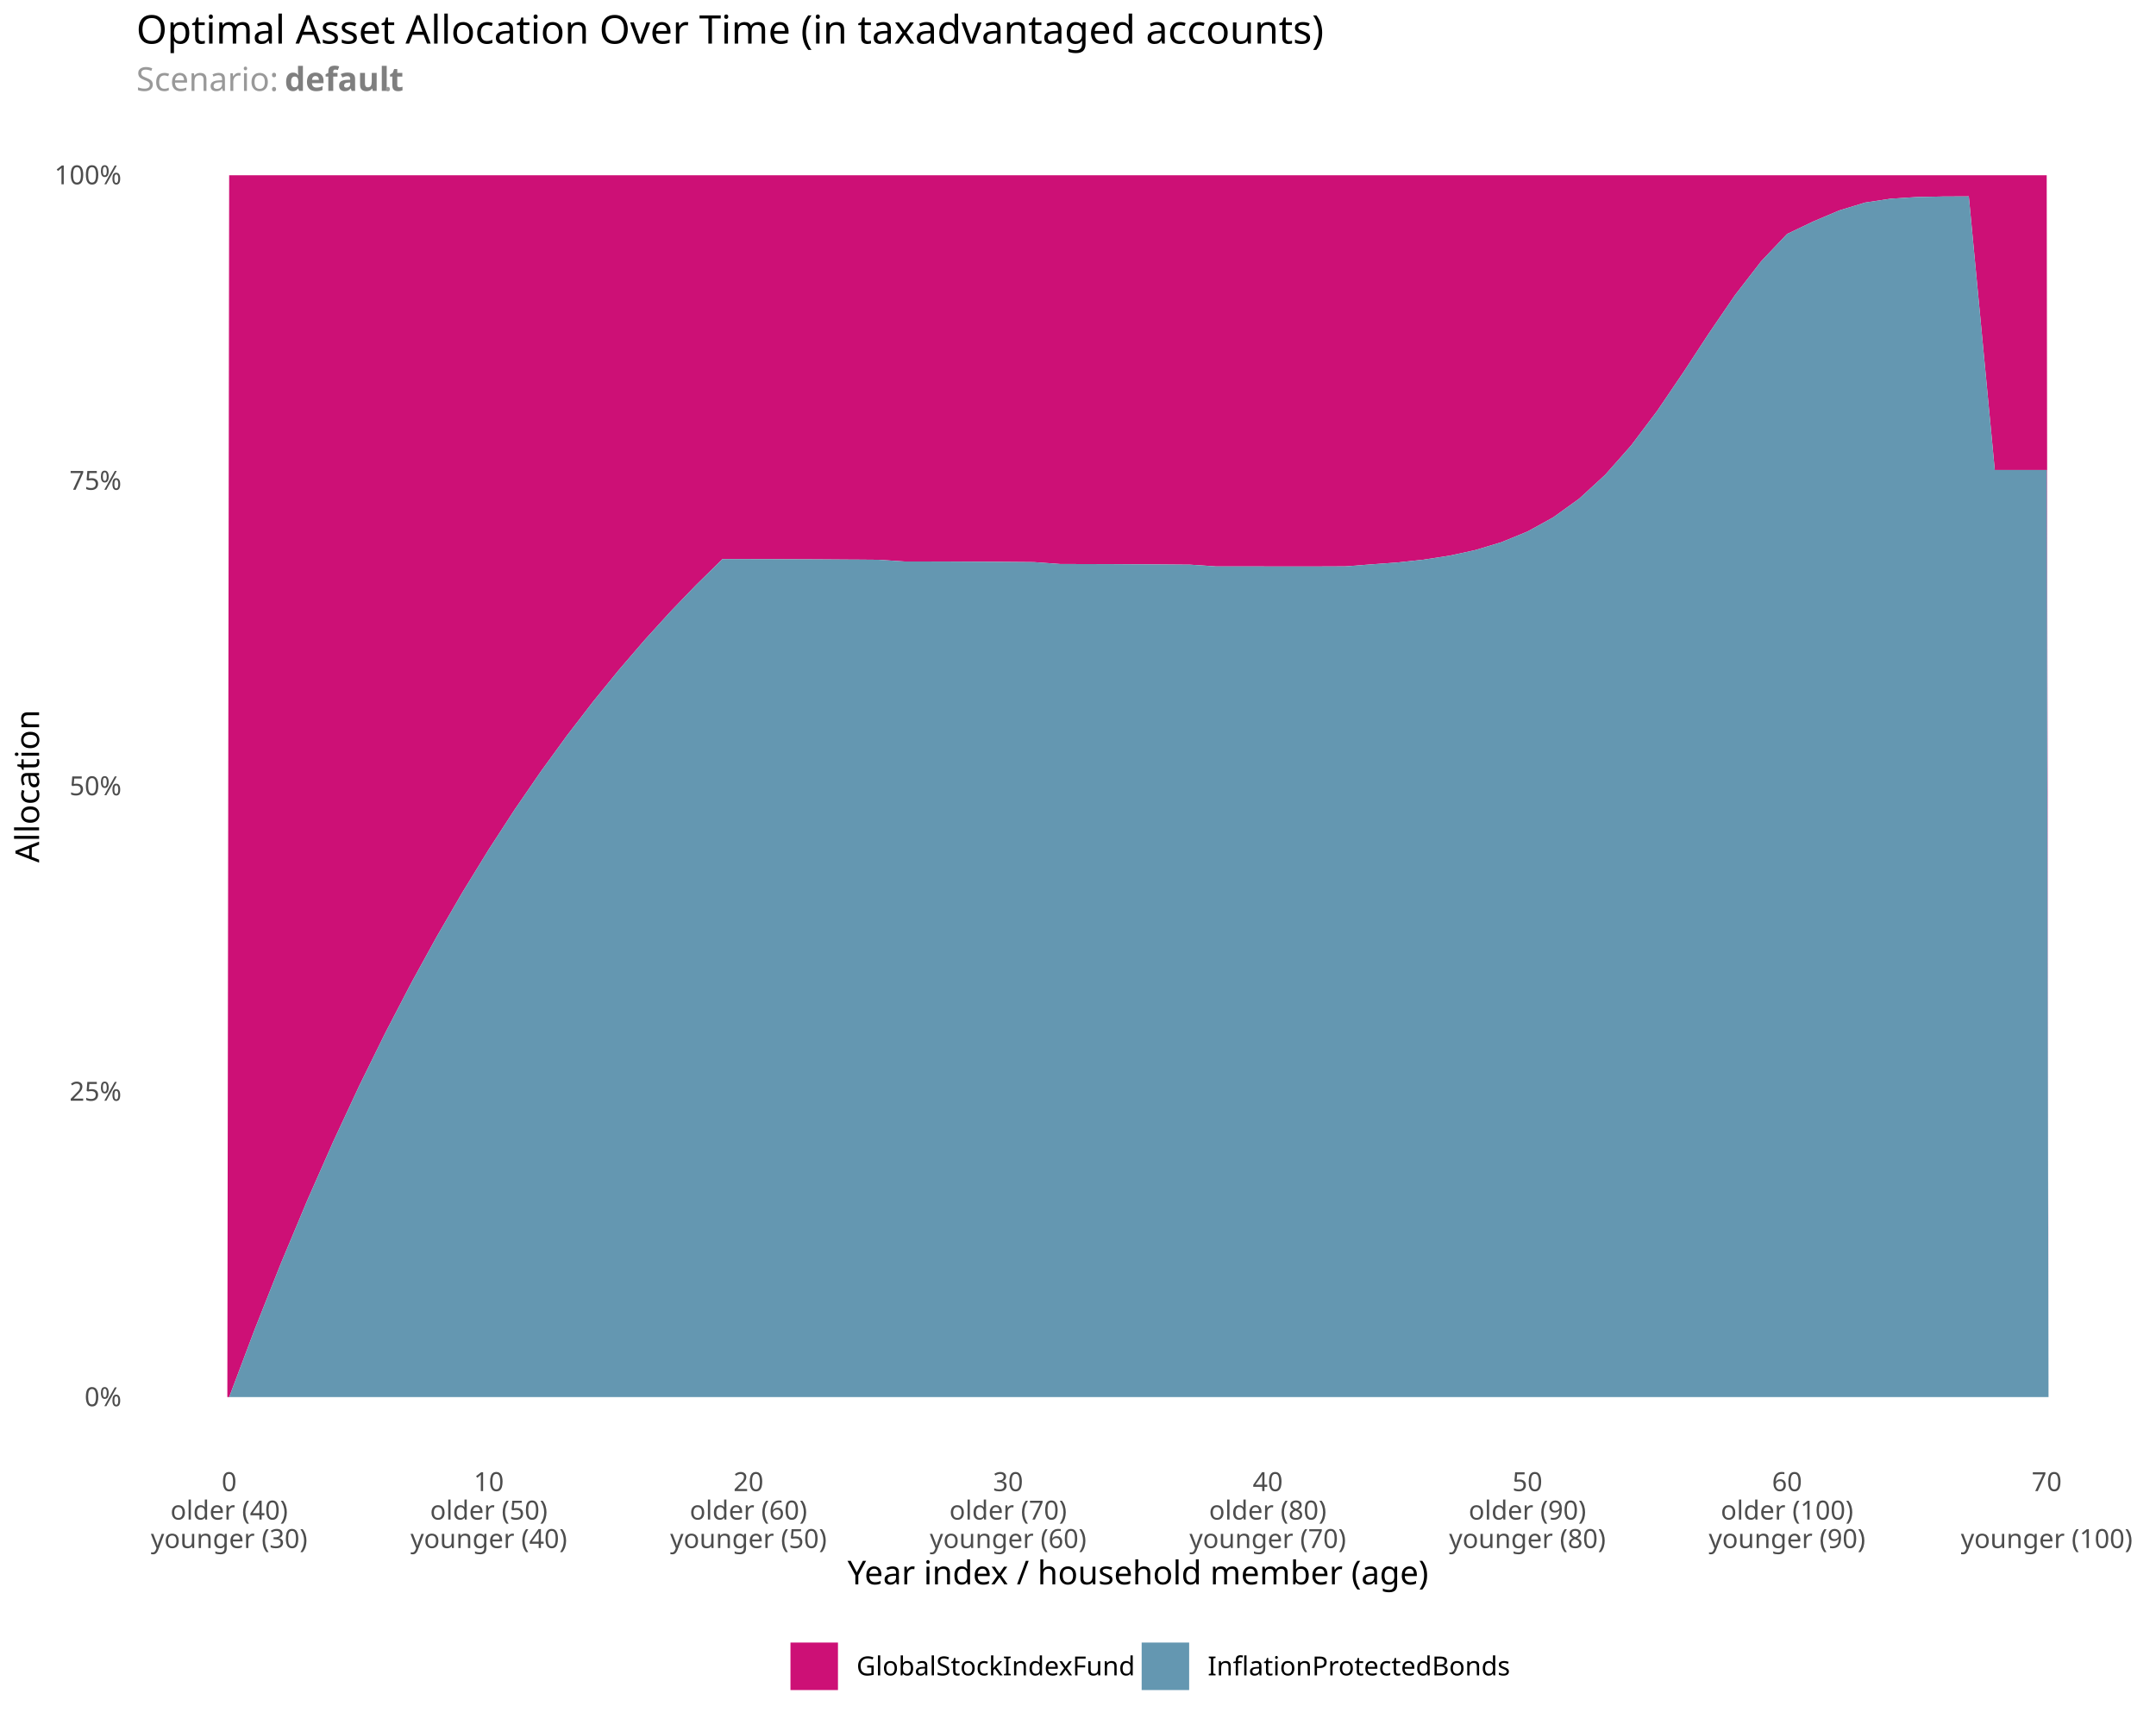
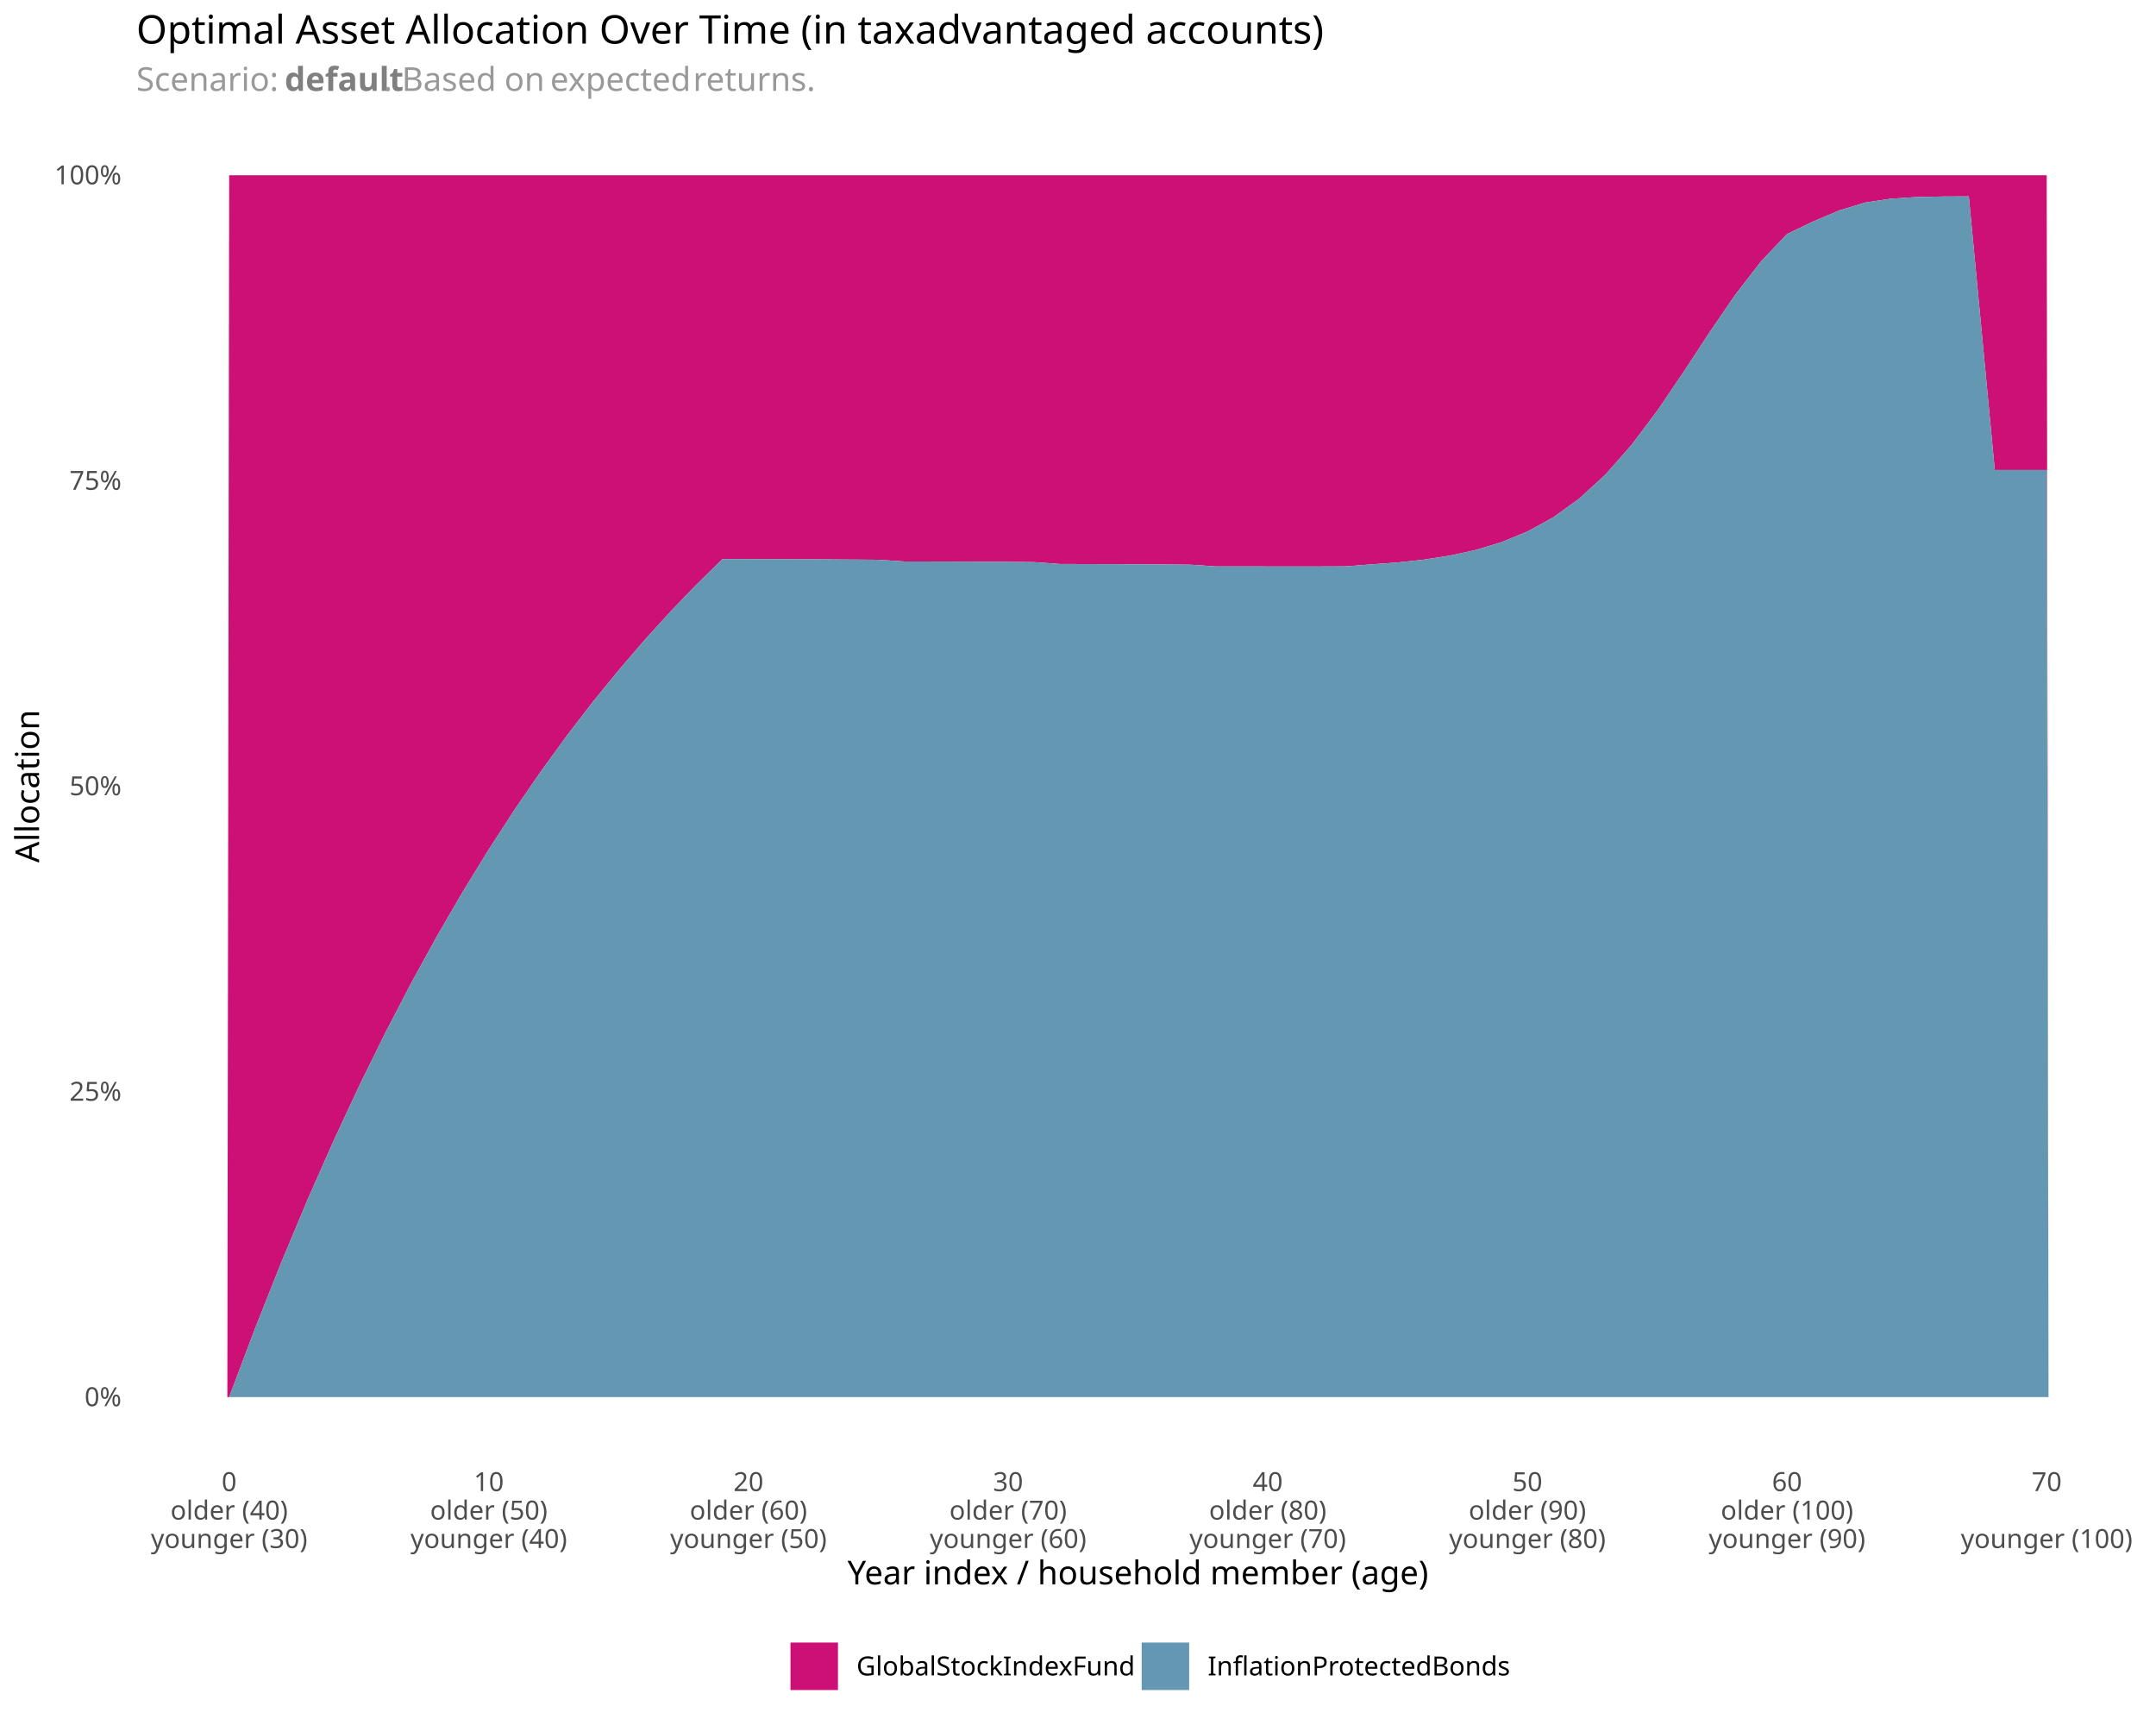
<svg xmlns="http://www.w3.org/2000/svg" class="svglite" data-engine-version="2.0" width="720.00pt" height="576.00pt" viewBox="0 0 720.00 576.00">
  <defs>
    <style type="text/css">
    .svglite line, .svglite polyline, .svglite polygon, .svglite path, .svglite rect, .svglite circle {
      fill: none;
      stroke: #000000;
      stroke-linecap: round;
      stroke-linejoin: round;
      stroke-miterlimit: 10.00;
    }
  </style>
  </defs>
  <rect width="100%" height="100%" style="stroke: none; fill: #FFFFFF;" />
  <defs>
    <clipPath id="cpMC4wMHw3MjAuMDB8MC4wMHw1NzYuMDA=">
      <rect x="0.00" y="0.00" width="720.00" height="576.00" />
    </clipPath>
  </defs>
  <g clip-path="url(#cpMC4wMHw3MjAuMDB8MC4wMHw1NzYuMDA=)">
</g>
  <defs>
    <clipPath id="cpNDUuNTF8NzE0LjUyfDM4LjEyfDQ4Ni45MQ==">
      <rect x="45.51" y="38.12" width="669.01" height="448.79" />
    </clipPath>
  </defs>
  <g clip-path="url(#cpNDUuNTF8NzE0LjUyfDM4LjEyfDQ4Ni45MQ==)">
    <polygon points="76.53,58.52 77.14,58.52 84.59,58.52 85.20,58.52 85.81,58.52 93.26,58.52 93.87,58.52 94.48,58.52 101.94,58.52 102.54,58.52 103.15,58.52 110.61,58.52 111.21,58.52 111.82,58.52 119.28,58.52 119.88,58.52 120.49,58.52 127.95,58.52 128.56,58.52 129.16,58.52 136.62,58.52 137.23,58.52 137.83,58.52 145.29,58.52 145.90,58.52 146.51,58.52 153.96,58.52 154.57,58.52 155.18,58.52 162.63,58.52 163.24,58.52 163.85,58.52 171.30,58.52 171.91,58.52 172.52,58.52 179.98,58.52 180.58,58.52 181.19,58.52 188.65,58.52 189.25,58.52 189.86,58.52 197.32,58.52 197.92,58.52 198.53,58.52 205.99,58.52 206.60,58.52 207.20,58.52 214.66,58.52 215.27,58.52 215.87,58.52 223.33,58.52 223.94,58.52 224.54,58.52 232.00,58.52 232.61,58.52 233.22,58.52 240.67,58.52 241.28,58.52 241.89,58.52 249.34,58.52 249.95,58.52 250.56,58.52 258.01,58.52 258.62,58.52 259.23,58.52 266.69,58.52 267.29,58.52 267.90,58.52 275.36,58.52 275.96,58.52 276.57,58.52 284.03,58.52 284.64,58.52 285.24,58.52 292.70,58.52 293.31,58.52 293.91,58.52 301.37,58.52 301.98,58.52 302.58,58.52 310.04,58.52 310.65,58.52 311.26,58.52 318.71,58.52 319.32,58.52 319.93,58.52 327.38,58.52 327.99,58.52 328.60,58.52 336.05,58.52 336.66,58.52 337.27,58.52 344.73,58.52 345.33,58.52 345.94,58.52 353.40,58.52 354.00,58.52 354.61,58.52 362.07,58.52 362.67,58.52 363.28,58.52 370.74,58.52 371.35,58.52 371.95,58.52 379.41,58.52 380.02,58.52 380.62,58.52 388.08,58.52 388.69,58.52 389.29,58.52 396.75,58.52 397.36,58.52 397.97,58.52 405.42,58.52 406.03,58.52 406.64,58.52 414.09,58.52 414.70,58.52 415.31,58.52 422.77,58.52 423.37,58.52 423.98,58.52 431.44,58.52 432.04,58.52 432.65,58.52 440.11,58.52 440.71,58.52 441.32,58.52 448.78,58.52 449.39,58.52 449.99,58.52 457.45,58.52 458.06,58.52 458.66,58.52 466.12,58.52 466.73,58.52 467.33,58.52 474.79,58.52 475.40,58.52 476.01,58.52 483.46,58.52 484.07,58.52 484.68,58.52 492.13,58.52 492.74,58.52 493.35,58.52 500.80,58.52 501.41,58.52 502.02,58.52 509.48,58.52 510.08,58.52 510.69,58.52 518.15,58.52 518.75,58.52 519.36,58.52 526.82,58.52 527.42,58.52 528.03,58.52 535.49,58.52 536.10,58.52 536.70,58.52 544.16,58.52 544.77,58.52 545.37,58.52 552.83,58.52 553.44,58.52 554.05,58.52 561.50,58.52 562.11,58.52 562.72,58.52 570.17,58.52 570.78,58.52 571.39,58.52 578.84,58.52 579.45,58.52 580.06,58.52 587.52,58.52 588.12,58.52 588.73,58.52 596.19,58.52 596.79,58.52 597.40,58.52 604.86,58.52 605.46,58.52 606.07,58.52 613.53,58.52 614.14,58.52 614.74,58.52 622.20,58.52 622.81,58.52 623.41,58.52 630.87,58.52 631.48,58.52 632.08,58.52 639.54,58.52 640.15,58.52 640.76,58.52 648.21,58.52 648.82,58.52 649.43,58.52 656.88,58.52 657.49,58.52 658.10,58.52 665.56,58.52 666.16,58.52 666.77,58.52 674.23,58.52 674.83,58.52 675.44,58.52 682.90,58.52 683.50,58.52 684.11,466.51 683.50,156.95 682.90,156.95 675.44,156.95 674.83,156.95 674.23,156.95 666.77,156.95 666.16,156.95 665.56,150.56 658.10,71.97 657.49,65.57 656.88,65.58 649.43,65.61 648.82,65.61 648.21,65.63 640.76,65.78 640.15,65.80 639.54,65.83 632.08,66.30 631.48,66.34 630.87,66.43 623.41,67.56 622.81,67.65 622.20,67.84 614.74,70.11 614.14,70.30 613.53,70.56 606.07,73.73 605.46,73.99 604.86,74.28 597.40,77.84 596.79,78.13 596.19,78.77 588.73,86.63 588.12,87.27 587.52,88.06 580.06,97.70 579.45,98.49 578.84,99.37 571.39,110.28 570.78,111.17 570.17,112.09 562.72,123.47 562.11,124.39 561.50,125.29 554.05,136.27 553.44,137.17 552.83,137.98 545.37,147.88 544.77,148.69 544.16,149.38 536.70,157.81 536.10,158.50 535.49,159.06 528.03,165.91 527.42,166.47 526.82,166.91 519.36,172.28 518.75,172.72 518.15,173.06 510.69,177.16 510.08,177.49 509.48,177.74 502.02,180.80 501.41,181.05 500.80,181.23 493.35,183.48 492.74,183.66 492.13,183.80 484.68,185.42 484.07,185.55 483.46,185.64 476.01,186.79 475.40,186.89 474.79,186.95 467.33,187.75 466.73,187.81 466.12,187.86 458.66,188.40 458.06,188.44 457.45,188.49 449.99,189.07 449.39,189.11 448.78,189.12 441.32,189.15 440.71,189.15 440.11,189.15 432.65,189.16 432.04,189.16 431.44,189.16 423.98,189.16 423.37,189.16 422.77,189.15 415.31,189.14 414.70,189.14 414.09,189.14 406.64,189.14 406.03,189.14 405.42,189.09 397.97,188.59 397.36,188.55 396.75,188.55 389.29,188.49 388.69,188.49 388.08,188.48 380.62,188.43 380.02,188.43 379.41,188.43 371.95,188.38 371.35,188.38 370.74,188.38 363.28,188.35 362.67,188.35 362.07,188.35 354.61,188.33 354.00,188.33 353.40,188.28 345.94,187.74 345.33,187.70 344.73,187.69 337.27,187.63 336.66,187.63 336.05,187.62 328.60,187.57 327.99,187.57 327.38,187.57 319.93,187.53 319.32,187.53 318.71,187.52 311.26,187.50 310.65,187.49 310.04,187.49 302.58,187.48 301.98,187.48 301.37,187.44 293.91,186.95 293.31,186.91 292.70,186.91 285.24,186.85 284.64,186.85 284.03,186.85 276.57,186.80 275.96,186.80 275.36,186.79 267.90,186.75 267.29,186.75 266.69,186.75 259.23,186.72 258.62,186.72 258.01,186.71 250.56,186.69 249.95,186.69 249.34,186.69 241.89,186.68 241.28,186.68 240.67,187.28 233.22,194.60 232.61,195.19 232.00,195.82 224.54,203.56 223.94,204.19 223.33,204.86 215.87,213.05 215.27,213.72 214.66,214.42 207.20,223.09 206.60,223.79 205.99,224.54 198.53,233.70 197.92,234.45 197.32,235.24 189.86,244.93 189.25,245.72 188.65,246.56 181.19,256.81 180.58,257.65 179.98,258.53 172.52,269.38 171.91,270.26 171.30,271.20 163.85,282.68 163.24,283.61 162.63,284.60 155.18,296.74 154.57,297.73 153.96,298.77 146.51,311.61 145.90,312.65 145.29,313.76 137.83,327.33 137.23,328.44 136.62,329.60 129.16,343.95 128.56,345.12 127.95,346.35 120.49,361.50 119.88,362.74 119.28,364.04 111.82,380.04 111.21,381.34 110.61,382.72 103.15,399.61 102.54,400.98 101.94,402.43 94.48,420.25 93.87,421.70 93.26,423.22 85.81,442.00 85.20,443.52 84.59,445.13 77.14,464.90 76.53,466.51 75.92,466.51 " style="stroke-width: 0.00; stroke: none; stroke-linecap: butt; fill: #CD1076;" />
    <polyline points="76.53,58.52 77.14,58.52 84.59,58.52 85.20,58.52 85.81,58.52 93.26,58.52 93.87,58.52 94.48,58.52 101.94,58.52 102.54,58.52 103.15,58.52 110.61,58.52 111.21,58.52 111.82,58.52 119.28,58.52 119.88,58.52 120.49,58.52 127.95,58.52 128.56,58.52 129.16,58.52 136.62,58.52 137.23,58.52 137.83,58.52 145.29,58.52 145.90,58.52 146.51,58.52 153.96,58.52 154.57,58.52 155.18,58.52 162.63,58.52 163.24,58.52 163.85,58.52 171.30,58.52 171.91,58.52 172.52,58.52 179.98,58.52 180.58,58.52 181.19,58.52 188.65,58.52 189.25,58.52 189.86,58.52 197.32,58.52 197.92,58.52 198.53,58.52 205.99,58.52 206.60,58.52 207.20,58.52 214.66,58.52 215.27,58.52 215.87,58.52 223.33,58.52 223.94,58.52 224.54,58.52 232.00,58.52 232.61,58.52 233.22,58.52 240.67,58.52 241.28,58.52 241.89,58.52 249.34,58.52 249.95,58.52 250.56,58.52 258.01,58.52 258.62,58.52 259.23,58.52 266.69,58.52 267.29,58.52 267.90,58.52 275.36,58.52 275.96,58.52 276.57,58.52 284.03,58.52 284.64,58.52 285.24,58.52 292.70,58.52 293.31,58.52 293.91,58.52 301.37,58.52 301.98,58.52 302.58,58.52 310.04,58.52 310.65,58.52 311.26,58.52 318.71,58.52 319.32,58.52 319.93,58.52 327.38,58.52 327.99,58.52 328.60,58.52 336.05,58.52 336.66,58.52 337.27,58.52 344.73,58.52 345.33,58.52 345.94,58.52 353.40,58.52 354.00,58.52 354.61,58.52 362.07,58.52 362.67,58.52 363.28,58.52 370.74,58.52 371.35,58.52 371.95,58.52 379.41,58.52 380.02,58.52 380.62,58.52 388.08,58.52 388.69,58.52 389.29,58.52 396.75,58.52 397.36,58.52 397.97,58.52 405.42,58.52 406.03,58.52 406.64,58.52 414.09,58.52 414.70,58.52 415.31,58.52 422.77,58.52 423.37,58.52 423.98,58.52 431.44,58.52 432.04,58.52 432.65,58.52 440.11,58.52 440.71,58.52 441.32,58.52 448.78,58.52 449.39,58.52 449.99,58.52 457.45,58.52 458.06,58.52 458.66,58.52 466.12,58.52 466.73,58.52 467.33,58.52 474.79,58.52 475.40,58.52 476.01,58.52 483.46,58.52 484.07,58.52 484.68,58.52 492.13,58.52 492.74,58.52 493.35,58.52 500.80,58.52 501.41,58.52 502.02,58.52 509.48,58.52 510.08,58.52 510.69,58.52 518.15,58.52 518.75,58.52 519.36,58.52 526.82,58.52 527.42,58.52 528.03,58.52 535.49,58.52 536.10,58.52 536.70,58.52 544.16,58.52 544.77,58.52 545.37,58.52 552.83,58.52 553.44,58.52 554.05,58.52 561.50,58.52 562.11,58.52 562.72,58.52 570.17,58.52 570.78,58.52 571.39,58.52 578.84,58.52 579.45,58.52 580.06,58.52 587.52,58.52 588.12,58.52 588.73,58.52 596.19,58.52 596.79,58.52 597.40,58.52 604.86,58.52 605.46,58.52 606.07,58.52 613.53,58.52 614.14,58.52 614.74,58.52 622.20,58.52 622.81,58.52 623.41,58.52 630.87,58.52 631.48,58.52 632.08,58.52 639.54,58.52 640.15,58.52 640.76,58.52 648.21,58.52 648.82,58.52 649.43,58.52 656.88,58.52 657.49,58.52 658.10,58.52 665.56,58.52 666.16,58.52 666.77,58.52 674.23,58.52 674.83,58.52 675.44,58.52 682.90,58.52 683.50,58.52 " style="stroke-width: 1.07; stroke: none; stroke-linecap: butt;" />
    <polygon points="76.53,466.51 77.14,464.90 84.59,445.13 85.20,443.52 85.81,442.00 93.26,423.22 93.87,421.70 94.48,420.25 101.94,402.43 102.54,400.98 103.15,399.61 110.61,382.72 111.21,381.34 111.82,380.04 119.28,364.04 119.88,362.74 120.49,361.50 127.95,346.35 128.56,345.12 129.16,343.95 136.62,329.60 137.23,328.44 137.83,327.33 145.29,313.76 145.90,312.65 146.51,311.61 153.96,298.77 154.57,297.73 155.18,296.74 162.63,284.60 163.24,283.61 163.85,282.68 171.30,271.20 171.91,270.26 172.52,269.38 179.98,258.53 180.58,257.65 181.19,256.81 188.65,246.56 189.25,245.72 189.86,244.93 197.32,235.24 197.92,234.45 198.53,233.70 205.99,224.54 206.60,223.79 207.20,223.09 214.66,214.42 215.27,213.72 215.87,213.05 223.33,204.86 223.94,204.19 224.54,203.56 232.00,195.82 232.61,195.19 233.22,194.60 240.67,187.28 241.28,186.68 241.89,186.68 249.34,186.69 249.95,186.69 250.56,186.69 258.01,186.71 258.62,186.72 259.23,186.72 266.69,186.75 267.29,186.75 267.90,186.75 275.36,186.79 275.96,186.80 276.57,186.80 284.03,186.85 284.64,186.85 285.24,186.85 292.70,186.91 293.31,186.91 293.91,186.95 301.37,187.44 301.98,187.48 302.58,187.48 310.04,187.49 310.65,187.49 311.26,187.50 318.71,187.52 319.32,187.53 319.93,187.53 327.38,187.57 327.99,187.57 328.60,187.57 336.05,187.62 336.66,187.63 337.27,187.63 344.73,187.69 345.33,187.70 345.94,187.74 353.40,188.28 354.00,188.33 354.61,188.33 362.07,188.35 362.67,188.35 363.28,188.35 370.74,188.38 371.35,188.38 371.95,188.38 379.41,188.43 380.02,188.43 380.62,188.43 388.08,188.48 388.69,188.49 389.29,188.49 396.75,188.55 397.36,188.55 397.97,188.59 405.42,189.09 406.03,189.14 406.64,189.14 414.09,189.14 414.70,189.14 415.31,189.14 422.77,189.15 423.37,189.16 423.98,189.16 431.44,189.16 432.04,189.16 432.65,189.16 440.11,189.15 440.71,189.15 441.32,189.15 448.78,189.12 449.39,189.11 449.99,189.07 457.45,188.49 458.06,188.44 458.66,188.40 466.12,187.86 466.73,187.81 467.33,187.75 474.79,186.95 475.40,186.89 476.01,186.79 483.46,185.64 484.07,185.55 484.68,185.42 492.13,183.80 492.74,183.66 493.35,183.48 500.80,181.23 501.41,181.05 502.02,180.80 509.48,177.74 510.08,177.49 510.69,177.16 518.15,173.06 518.75,172.72 519.36,172.28 526.82,166.91 527.42,166.47 528.03,165.91 535.49,159.06 536.10,158.50 536.70,157.81 544.16,149.38 544.77,148.69 545.37,147.88 552.83,137.98 553.44,137.17 554.05,136.27 561.50,125.29 562.11,124.39 562.72,123.47 570.17,112.09 570.78,111.17 571.39,110.28 578.84,99.37 579.45,98.49 580.06,97.70 587.52,88.06 588.12,87.27 588.73,86.63 596.19,78.77 596.79,78.13 597.40,77.84 604.86,74.28 605.46,73.99 606.07,73.73 613.53,70.56 614.14,70.30 614.74,70.11 622.20,67.84 622.81,67.65 623.41,67.56 630.87,66.43 631.48,66.34 632.08,66.30 639.54,65.83 640.15,65.80 640.76,65.78 648.21,65.63 648.82,65.61 649.43,65.61 656.88,65.58 657.49,65.57 658.10,71.97 665.56,150.56 666.16,156.95 666.77,156.95 674.23,156.95 674.83,156.95 675.44,156.95 682.90,156.95 683.50,156.95 684.11,466.51 683.50,466.51 682.90,466.51 675.44,466.51 674.83,466.51 674.23,466.51 666.77,466.51 666.16,466.51 665.56,466.51 658.10,466.51 657.49,466.51 656.88,466.51 649.43,466.51 648.82,466.51 648.21,466.51 640.76,466.51 640.15,466.51 639.54,466.51 632.08,466.51 631.48,466.51 630.87,466.51 623.41,466.51 622.81,466.51 622.20,466.51 614.74,466.51 614.14,466.51 613.53,466.51 606.07,466.51 605.46,466.51 604.86,466.51 597.40,466.51 596.79,466.51 596.19,466.51 588.73,466.51 588.12,466.51 587.52,466.51 580.06,466.51 579.45,466.51 578.84,466.51 571.39,466.51 570.78,466.51 570.17,466.51 562.72,466.51 562.11,466.51 561.50,466.51 554.05,466.51 553.44,466.51 552.83,466.51 545.37,466.51 544.77,466.51 544.16,466.51 536.70,466.51 536.10,466.51 535.49,466.51 528.03,466.51 527.42,466.51 526.82,466.51 519.36,466.51 518.75,466.51 518.15,466.51 510.69,466.51 510.08,466.51 509.48,466.51 502.02,466.51 501.41,466.51 500.80,466.51 493.35,466.51 492.74,466.51 492.13,466.51 484.68,466.51 484.07,466.51 483.46,466.51 476.01,466.51 475.40,466.51 474.79,466.51 467.33,466.51 466.73,466.51 466.12,466.51 458.66,466.51 458.06,466.51 457.45,466.51 449.99,466.51 449.39,466.51 448.78,466.51 441.32,466.51 440.71,466.51 440.11,466.51 432.65,466.51 432.04,466.51 431.44,466.51 423.98,466.51 423.37,466.51 422.77,466.51 415.31,466.51 414.70,466.51 414.09,466.51 406.64,466.51 406.03,466.51 405.42,466.51 397.97,466.51 397.36,466.51 396.75,466.51 389.29,466.51 388.69,466.51 388.08,466.51 380.62,466.51 380.02,466.51 379.41,466.51 371.95,466.51 371.35,466.51 370.74,466.51 363.28,466.51 362.67,466.51 362.07,466.51 354.61,466.51 354.00,466.51 353.40,466.51 345.94,466.51 345.33,466.51 344.73,466.51 337.27,466.51 336.66,466.51 336.05,466.51 328.60,466.51 327.99,466.51 327.38,466.51 319.93,466.51 319.32,466.51 318.71,466.51 311.26,466.51 310.65,466.51 310.04,466.51 302.58,466.51 301.98,466.51 301.37,466.51 293.91,466.51 293.31,466.51 292.70,466.51 285.24,466.51 284.64,466.51 284.03,466.51 276.57,466.51 275.96,466.51 275.36,466.51 267.90,466.51 267.29,466.51 266.69,466.51 259.23,466.51 258.62,466.51 258.01,466.51 250.56,466.51 249.95,466.51 249.34,466.51 241.89,466.51 241.28,466.51 240.67,466.51 233.22,466.51 232.61,466.51 232.00,466.51 224.54,466.51 223.94,466.51 223.33,466.51 215.87,466.51 215.27,466.51 214.66,466.51 207.20,466.51 206.60,466.51 205.99,466.51 198.53,466.51 197.92,466.51 197.32,466.51 189.86,466.51 189.25,466.51 188.65,466.51 181.19,466.51 180.58,466.51 179.98,466.51 172.52,466.51 171.91,466.51 171.30,466.51 163.85,466.51 163.24,466.51 162.63,466.51 155.18,466.51 154.57,466.51 153.96,466.51 146.51,466.51 145.90,466.51 145.29,466.51 137.83,466.51 137.23,466.51 136.62,466.51 129.16,466.51 128.56,466.51 127.95,466.51 120.49,466.51 119.88,466.51 119.28,466.51 111.82,466.51 111.21,466.51 110.61,466.51 103.15,466.51 102.54,466.51 101.94,466.51 94.48,466.51 93.87,466.51 93.26,466.51 85.81,466.51 85.20,466.51 84.59,466.51 77.14,466.51 76.53,466.51 75.92,466.51 " style="stroke-width: 0.00; stroke: none; stroke-linecap: butt; fill: #6497B1;" />
    <polyline points="76.53,466.51 77.14,464.90 84.59,445.13 85.20,443.52 85.81,442.00 93.26,423.22 93.87,421.70 94.48,420.25 101.94,402.43 102.54,400.98 103.15,399.61 110.61,382.72 111.21,381.34 111.82,380.04 119.28,364.04 119.88,362.74 120.49,361.50 127.95,346.35 128.56,345.12 129.16,343.95 136.62,329.60 137.23,328.44 137.83,327.33 145.29,313.76 145.90,312.65 146.51,311.61 153.96,298.77 154.57,297.73 155.18,296.74 162.63,284.60 163.24,283.61 163.85,282.68 171.30,271.20 171.91,270.26 172.52,269.38 179.98,258.53 180.58,257.65 181.19,256.81 188.65,246.56 189.25,245.72 189.86,244.93 197.32,235.24 197.92,234.45 198.53,233.70 205.99,224.54 206.60,223.79 207.20,223.09 214.66,214.42 215.27,213.72 215.87,213.05 223.33,204.86 223.94,204.19 224.54,203.56 232.00,195.82 232.61,195.19 233.22,194.60 240.67,187.28 241.28,186.68 241.89,186.68 249.34,186.69 249.95,186.69 250.56,186.69 258.01,186.71 258.62,186.72 259.23,186.72 266.69,186.75 267.29,186.75 267.90,186.75 275.36,186.79 275.96,186.80 276.57,186.80 284.03,186.85 284.64,186.85 285.24,186.85 292.70,186.91 293.31,186.91 293.91,186.95 301.37,187.44 301.98,187.48 302.58,187.48 310.04,187.49 310.65,187.49 311.26,187.50 318.71,187.52 319.32,187.53 319.93,187.53 327.38,187.57 327.99,187.57 328.60,187.57 336.05,187.62 336.66,187.63 337.27,187.63 344.73,187.69 345.33,187.70 345.94,187.74 353.40,188.28 354.00,188.33 354.61,188.33 362.07,188.35 362.67,188.35 363.28,188.35 370.74,188.38 371.35,188.38 371.95,188.38 379.41,188.43 380.02,188.43 380.62,188.43 388.08,188.48 388.69,188.49 389.29,188.49 396.75,188.55 397.36,188.55 397.97,188.59 405.42,189.09 406.03,189.14 406.64,189.14 414.09,189.14 414.70,189.14 415.31,189.14 422.77,189.15 423.37,189.16 423.98,189.16 431.44,189.16 432.04,189.16 432.65,189.16 440.11,189.15 440.71,189.15 441.32,189.15 448.78,189.12 449.39,189.11 449.99,189.07 457.45,188.49 458.06,188.44 458.66,188.40 466.12,187.86 466.73,187.81 467.33,187.75 474.79,186.95 475.40,186.89 476.01,186.79 483.46,185.64 484.07,185.55 484.68,185.42 492.13,183.80 492.74,183.66 493.35,183.48 500.80,181.23 501.41,181.05 502.02,180.80 509.48,177.74 510.08,177.49 510.69,177.16 518.15,173.06 518.75,172.72 519.36,172.28 526.82,166.91 527.42,166.47 528.03,165.91 535.49,159.06 536.10,158.50 536.70,157.81 544.16,149.38 544.77,148.69 545.37,147.88 552.83,137.98 553.44,137.17 554.05,136.27 561.50,125.29 562.11,124.39 562.72,123.47 570.17,112.09 570.78,111.17 571.39,110.28 578.84,99.37 579.45,98.49 580.06,97.70 587.52,88.06 588.12,87.27 588.73,86.63 596.19,78.77 596.79,78.13 597.40,77.84 604.86,74.28 605.46,73.99 606.07,73.73 613.53,70.56 614.14,70.30 614.74,70.11 622.20,67.84 622.81,67.65 623.41,67.56 630.87,66.43 631.48,66.34 632.08,66.30 639.54,65.83 640.15,65.80 640.76,65.78 648.21,65.63 648.82,65.61 649.43,65.61 656.88,65.58 657.49,65.57 658.10,71.97 665.56,150.56 666.16,156.95 666.77,156.95 674.23,156.95 674.83,156.95 675.44,156.95 682.90,156.95 683.50,156.95 " style="stroke-width: 1.07; stroke: none; stroke-linecap: butt;" />
  </g>
  <g clip-path="url(#cpMC4wMHw3MjAuMDB8MC4wMHw1NzYuMDA=)">
    <text x="40.58" y="469.54" text-anchor="end" style="font-size: 8.80px; fill: #4D4D4D; font-family: sans;" textLength="12.72px" lengthAdjust="spacingAndGlyphs">0%</text>
    <text x="40.58" y="367.54" text-anchor="end" style="font-size: 8.80px; fill: #4D4D4D; font-family: sans;" textLength="17.61px" lengthAdjust="spacingAndGlyphs">25%</text>
    <text x="40.58" y="265.54" text-anchor="end" style="font-size: 8.80px; fill: #4D4D4D; font-family: sans;" textLength="17.61px" lengthAdjust="spacingAndGlyphs">50%</text>
    <text x="40.58" y="163.54" text-anchor="end" style="font-size: 8.80px; fill: #4D4D4D; font-family: sans;" textLength="17.61px" lengthAdjust="spacingAndGlyphs">75%</text>
    <text x="40.58" y="61.54" text-anchor="end" style="font-size: 8.80px; fill: #4D4D4D; font-family: sans;" textLength="22.51px" lengthAdjust="spacingAndGlyphs">100%</text>
    <text x="76.53" y="497.89" text-anchor="middle" style="font-size: 8.80px; fill: #4D4D4D; font-family: sans;" textLength="4.89px" lengthAdjust="spacingAndGlyphs">0</text>
    <text x="76.53" y="507.40" text-anchor="middle" style="font-size: 8.80px; fill: #4D4D4D; font-family: sans;" textLength="37.66px" lengthAdjust="spacingAndGlyphs">older (40)</text>
    <text x="76.53" y="516.90" text-anchor="middle" style="font-size: 8.80px; fill: #4D4D4D; font-family: sans;" textLength="49.90px" lengthAdjust="spacingAndGlyphs">younger (30)</text>
    <text x="163.24" y="497.89" text-anchor="middle" style="font-size: 8.80px; fill: #4D4D4D; font-family: sans;" textLength="9.79px" lengthAdjust="spacingAndGlyphs">10</text>
    <text x="163.24" y="507.40" text-anchor="middle" style="font-size: 8.80px; fill: #4D4D4D; font-family: sans;" textLength="37.66px" lengthAdjust="spacingAndGlyphs">older (50)</text>
    <text x="163.24" y="516.90" text-anchor="middle" style="font-size: 8.80px; fill: #4D4D4D; font-family: sans;" textLength="49.90px" lengthAdjust="spacingAndGlyphs">younger (40)</text>
    <text x="249.95" y="497.89" text-anchor="middle" style="font-size: 8.80px; fill: #4D4D4D; font-family: sans;" textLength="9.79px" lengthAdjust="spacingAndGlyphs">20</text>
    <text x="249.95" y="507.40" text-anchor="middle" style="font-size: 8.80px; fill: #4D4D4D; font-family: sans;" textLength="37.66px" lengthAdjust="spacingAndGlyphs">older (60)</text>
    <text x="249.95" y="516.90" text-anchor="middle" style="font-size: 8.80px; fill: #4D4D4D; font-family: sans;" textLength="49.90px" lengthAdjust="spacingAndGlyphs">younger (50)</text>
    <text x="336.66" y="497.89" text-anchor="middle" style="font-size: 8.80px; fill: #4D4D4D; font-family: sans;" textLength="9.79px" lengthAdjust="spacingAndGlyphs">30</text>
    <text x="336.66" y="507.40" text-anchor="middle" style="font-size: 8.80px; fill: #4D4D4D; font-family: sans;" textLength="37.66px" lengthAdjust="spacingAndGlyphs">older (70)</text>
    <text x="336.66" y="516.90" text-anchor="middle" style="font-size: 8.80px; fill: #4D4D4D; font-family: sans;" textLength="49.90px" lengthAdjust="spacingAndGlyphs">younger (60)</text>
    <text x="423.37" y="497.89" text-anchor="middle" style="font-size: 8.80px; fill: #4D4D4D; font-family: sans;" textLength="9.79px" lengthAdjust="spacingAndGlyphs">40</text>
    <text x="423.37" y="507.40" text-anchor="middle" style="font-size: 8.80px; fill: #4D4D4D; font-family: sans;" textLength="37.66px" lengthAdjust="spacingAndGlyphs">older (80)</text>
    <text x="423.37" y="516.90" text-anchor="middle" style="font-size: 8.80px; fill: #4D4D4D; font-family: sans;" textLength="49.90px" lengthAdjust="spacingAndGlyphs">younger (70)</text>
    <text x="510.08" y="497.89" text-anchor="middle" style="font-size: 8.80px; fill: #4D4D4D; font-family: sans;" textLength="9.79px" lengthAdjust="spacingAndGlyphs">50</text>
    <text x="510.08" y="507.40" text-anchor="middle" style="font-size: 8.80px; fill: #4D4D4D; font-family: sans;" textLength="37.66px" lengthAdjust="spacingAndGlyphs">older (90)</text>
    <text x="510.08" y="516.90" text-anchor="middle" style="font-size: 8.80px; fill: #4D4D4D; font-family: sans;" textLength="49.90px" lengthAdjust="spacingAndGlyphs">younger (80)</text>
    <text x="596.79" y="497.89" text-anchor="middle" style="font-size: 8.80px; fill: #4D4D4D; font-family: sans;" textLength="9.79px" lengthAdjust="spacingAndGlyphs">60</text>
    <text x="596.79" y="507.40" text-anchor="middle" style="font-size: 8.80px; fill: #4D4D4D; font-family: sans;" textLength="42.56px" lengthAdjust="spacingAndGlyphs">older (100)</text>
    <text x="596.79" y="516.90" text-anchor="middle" style="font-size: 8.80px; fill: #4D4D4D; font-family: sans;" textLength="49.90px" lengthAdjust="spacingAndGlyphs">younger (90)</text>
    <text x="683.50" y="497.89" text-anchor="middle" style="font-size: 8.80px; fill: #4D4D4D; font-family: sans;" textLength="9.79px" lengthAdjust="spacingAndGlyphs">70</text>
    <text x="683.50" y="507.40" text-anchor="middle" style="font-size: 8.80px; fill: #4D4D4D; font-family: sans;" textLength="0.00px" lengthAdjust="spacingAndGlyphs" />
    <text x="683.50" y="516.90" text-anchor="middle" style="font-size: 8.80px; fill: #4D4D4D; font-family: sans;" textLength="54.80px" lengthAdjust="spacingAndGlyphs">younger (100)</text>
    <text x="380.02" y="529.04" text-anchor="middle" style="font-size: 11.00px; font-family: sans;" textLength="184.68px" lengthAdjust="spacingAndGlyphs">Year index / household member (age)</text>
    <text transform="translate(13.05,262.51) rotate(-90)" text-anchor="middle" style="font-size: 11.00px; font-family: sans;" textLength="47.70px" lengthAdjust="spacingAndGlyphs">Allocation</text>
    <rect x="263.98" y="548.47" width="15.86" height="15.86" style="stroke-width: 1.07; stroke: none; stroke-linecap: butt; stroke-linejoin: miter; fill: #CD1076;" />
    <rect x="381.26" y="548.47" width="15.86" height="15.86" style="stroke-width: 1.07; stroke: none; stroke-linecap: butt; stroke-linejoin: miter; fill: #6497B1;" />
    <text x="286.03" y="559.43" style="font-size: 8.80px; font-family: sans;" textLength="89.05px" lengthAdjust="spacingAndGlyphs">GlobalStockIndexFund</text>
    <text x="403.31" y="559.43" style="font-size: 8.80px; font-family: sans;" textLength="93.45px" lengthAdjust="spacingAndGlyphs">InflationProtectedBonds</text>
    <text x="45.51" y="30.35" style="font-size: 11.00px; fill: #999999; font-family: sans;" textLength="46.48px" lengthAdjust="spacingAndGlyphs">Scenario:</text>
    <text x="95.05" y="30.35" style="font-size: 11.00px; font-weight: bold; fill: #7F7F7F; font-family: sans;" textLength="33.03px" lengthAdjust="spacingAndGlyphs">default</text>
    <text x="128.07" y="30.35" style="font-size: 11.00px; fill: #999999; font-family: sans;" textLength="3.06px" lengthAdjust="spacingAndGlyphs">.</text>
+     <text x="134.18" y="30.35" style="font-size: 11.00px; fill: #999999; font-family: sans;" textLength="31.20px" lengthAdjust="spacingAndGlyphs">Based</text>
+     <text x="168.44" y="30.35" style="font-size: 11.00px; fill: #999999; font-family: sans;" textLength="12.24px" lengthAdjust="spacingAndGlyphs">on</text>
+     <text x="183.73" y="30.35" style="font-size: 11.00px; fill: #999999; font-family: sans;" textLength="44.66px" lengthAdjust="spacingAndGlyphs">expected</text>
+     <text x="231.44" y="30.35" style="font-size: 11.00px; fill: #999999; font-family: sans;" textLength="37.30px" lengthAdjust="spacingAndGlyphs">returns.</text>
    <text x="45.51" y="14.56" style="font-size: 13.20px; font-family: sans;" textLength="377.90px" lengthAdjust="spacingAndGlyphs">Optimal Asset Allocation Over Time (in taxadvantaged accounts)</text>
  </g>
</svg>
